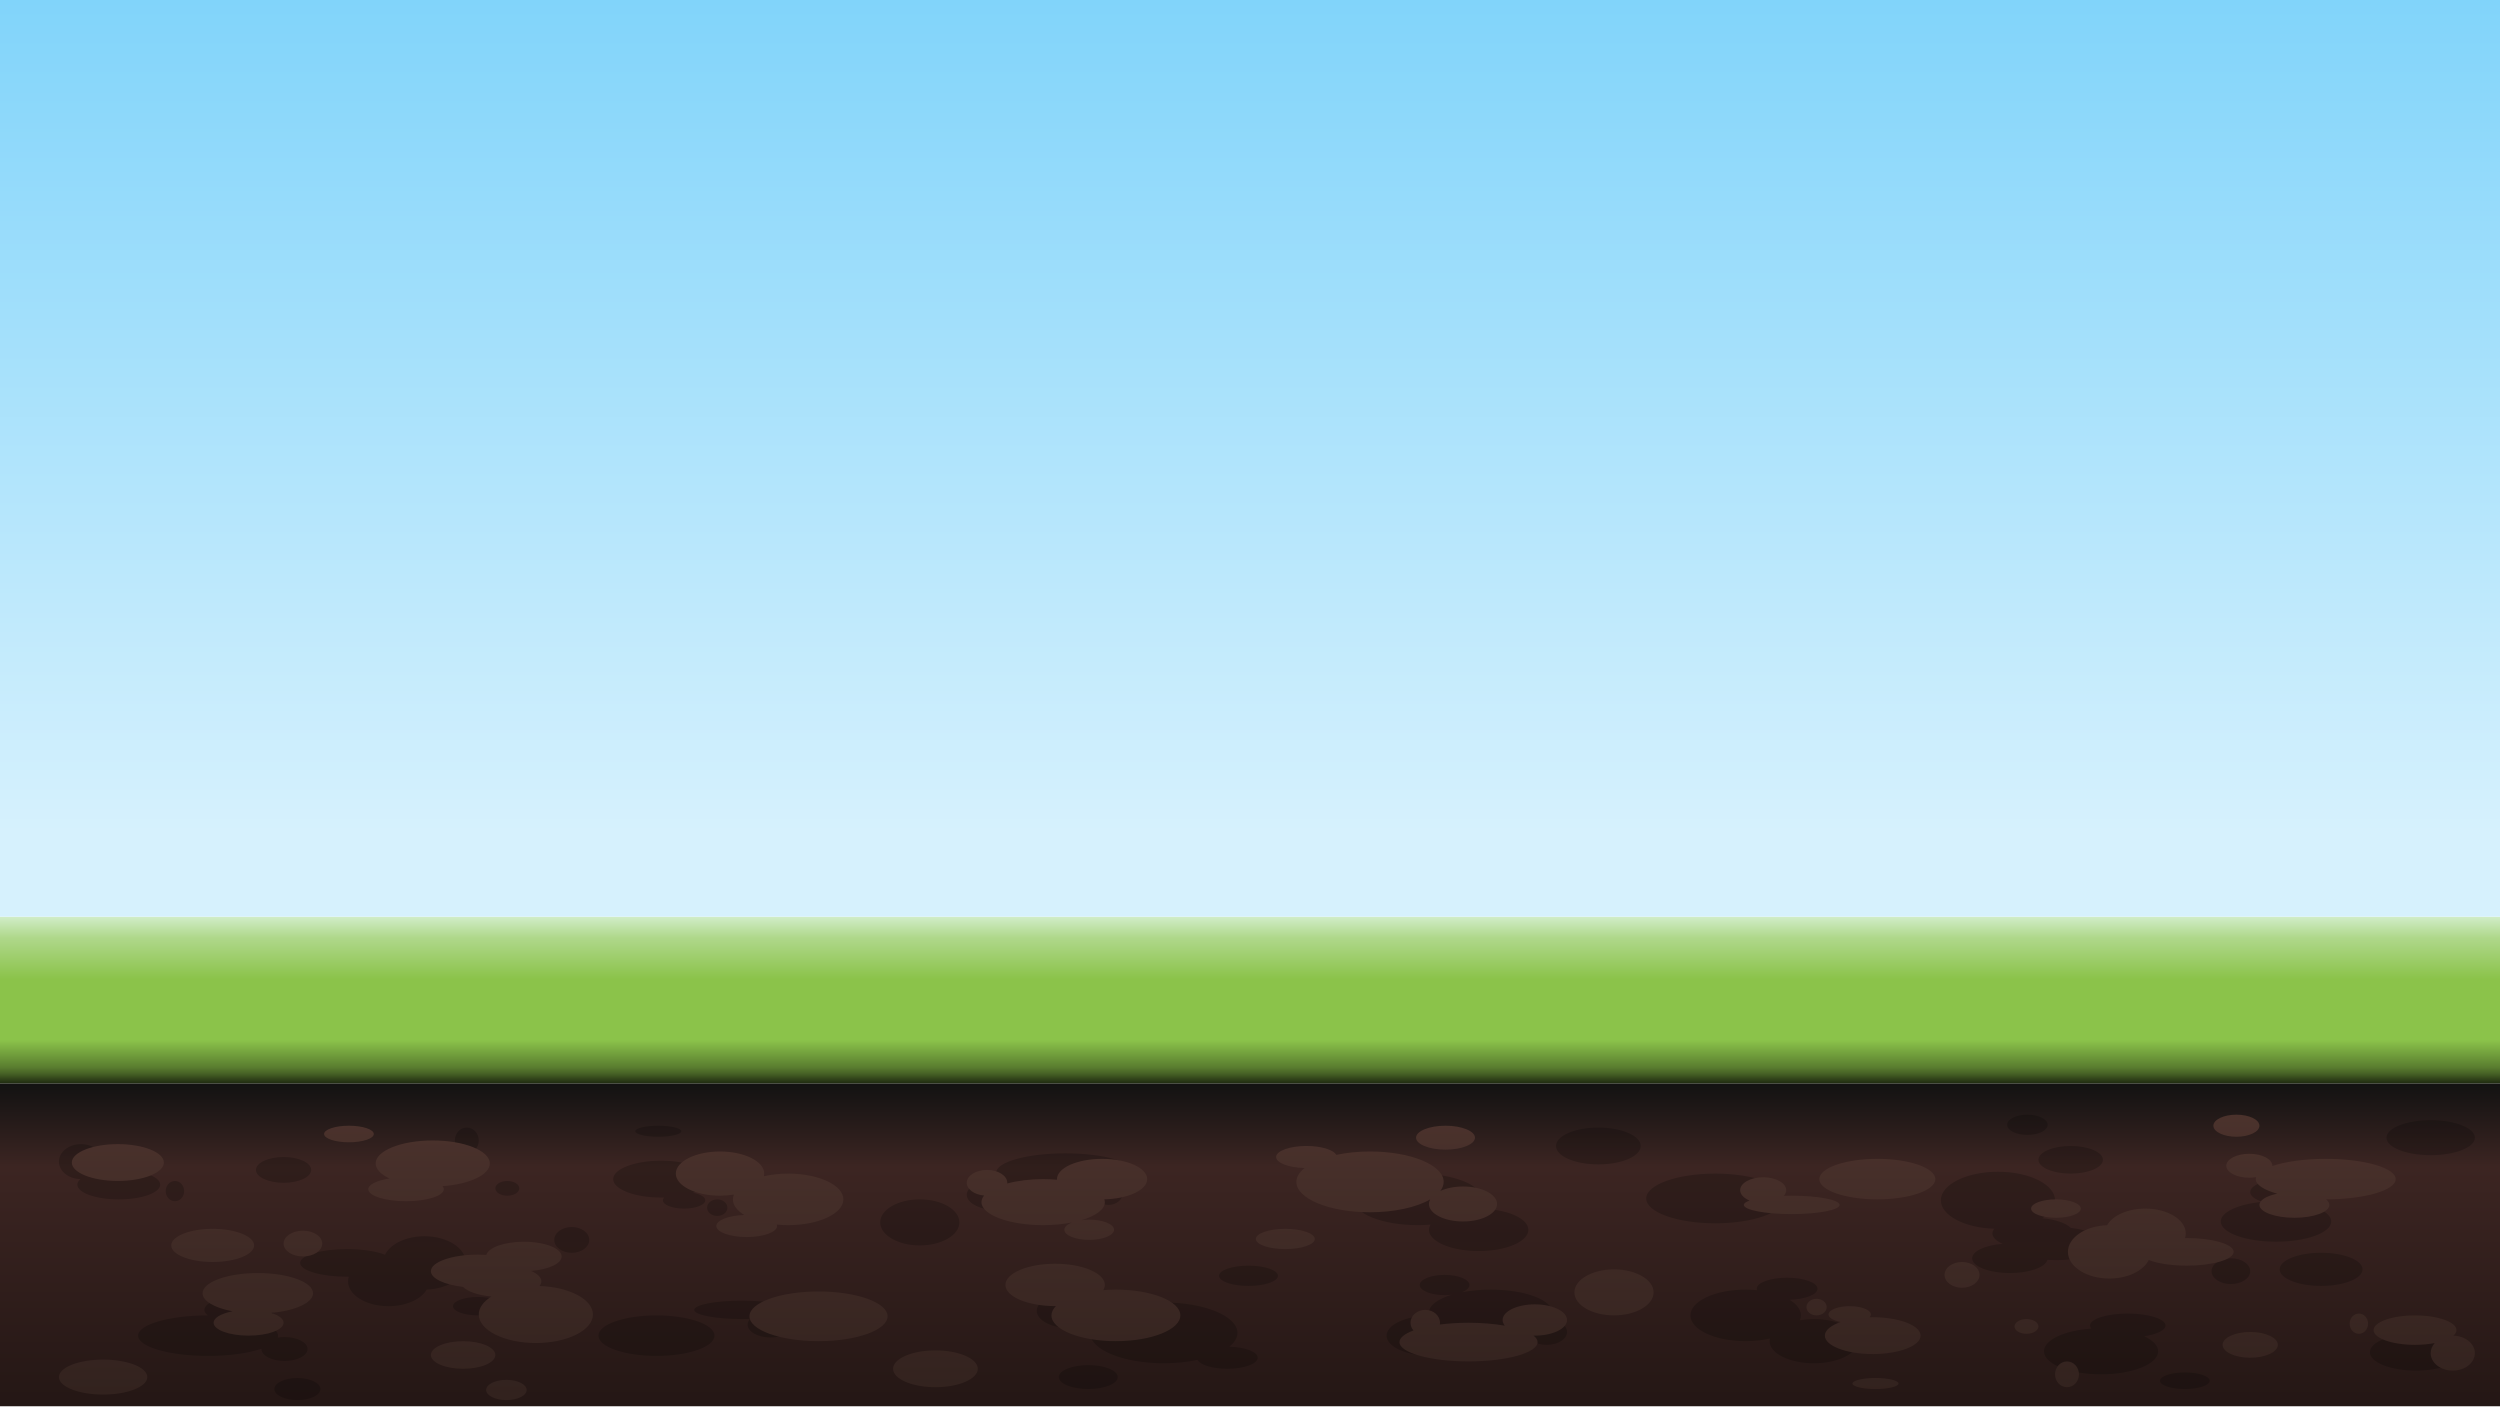
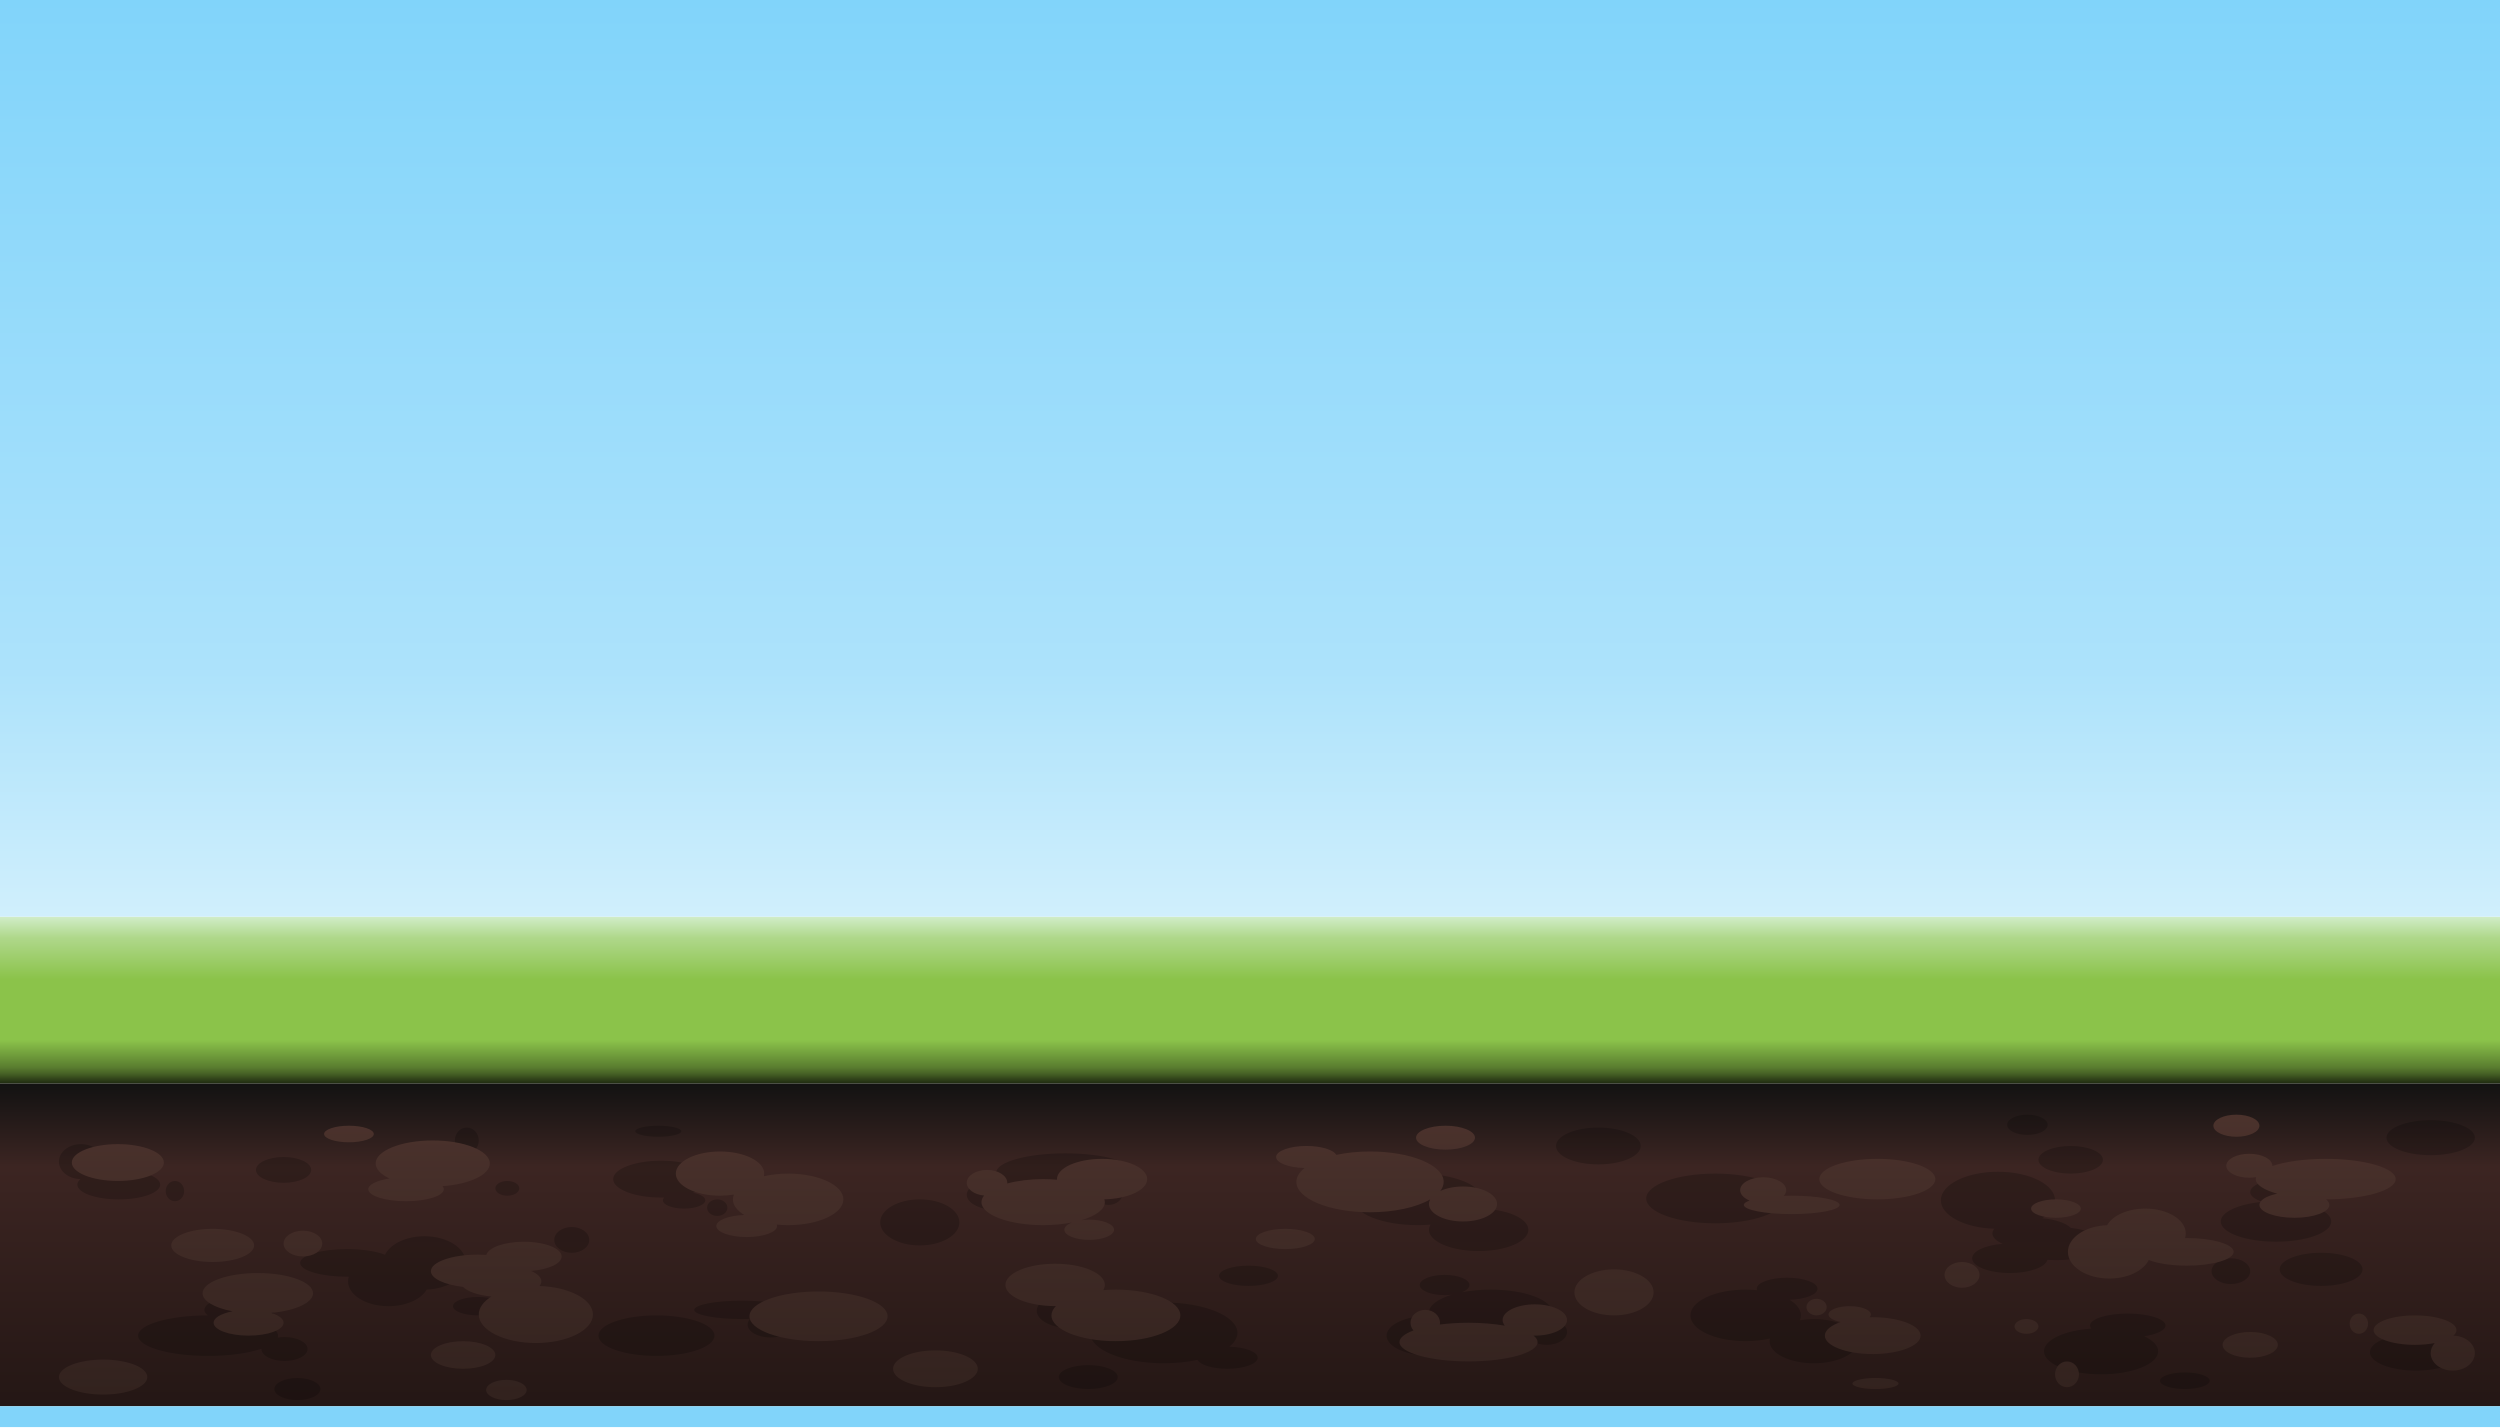
- <svg xmlns="http://www.w3.org/2000/svg" xmlns:xlink="http://www.w3.org/1999/xlink" width="1920" height="1080" viewBox="0 0 508 285.75" version="1.1" id="svg8">
+ <svg xmlns="http://www.w3.org/2000/svg" xmlns:xlink="http://www.w3.org/1999/xlink" width="1920" height="1096" viewBox="0 0 508 289.983" version="1.1" id="svg8">
  <defs id="defs2">
    <linearGradient id="linearGradient9805">
      <stop style="stop-color:#4e342e;stop-opacity:1;" offset="0" id="stop9801" />
      <stop style="stop-color:#32221e;stop-opacity:1" offset="1" id="stop9803" />
    </linearGradient>
    <linearGradient id="linearGradient4711">
      <stop style="stop-color:#81d4fa;stop-opacity:1;" offset="0" id="stop4707" />
-       <stop style="stop-color:#d6f1fd;stop-opacity:1" offset="1" id="stop4709" />
+       <stop id="stop14697" offset="0.727" style="stop-color:#ace2fb;stop-opacity:1;" />
+       <stop style="stop-color:#d0effc;stop-opacity:1" offset="1" id="stop4709" />
    </linearGradient>
    <linearGradient id="linearGradient4697">
      <stop style="stop-color:#d1edc8;stop-opacity:1" offset="0" id="stop4693" />
      <stop id="stop5268" offset="0.125" style="stop-color:#afd88b;stop-opacity:1;" />
      <stop id="stop4703" offset="0.375" style="stop-color:#8bc34a;stop-opacity:1;" />
      <stop id="stop4701" offset="0.741" style="stop-color:#8bc34a;stop-opacity:1;" />
      <stop style="stop-color:#5a7e30;stop-opacity:1;" offset="0.902" id="stop7453" />
      <stop id="stop7455" offset="0.943" style="stop-color:#466125;stop-opacity:1;" />
      <stop style="stop-color:#202b11;stop-opacity:1" offset="1" id="stop4695" />
    </linearGradient>
    <linearGradient id="linearGradient4648">
      <stop style="stop-color:#121212;stop-opacity:1" offset="0" id="stop4644" />
      <stop id="stop5266" offset="0.25" style="stop-color:#3c2522;stop-opacity:1;" />
      <stop style="stop-color:#231614;stop-opacity:1" offset="1" id="stop4646" />
    </linearGradient>
    <linearGradient xlink:href="#linearGradient4648" id="linearGradient4650" x1="237.067" y1="229.267" x2="237.067" y2="297" gradientUnits="userSpaceOnUse" gradientTransform="translate(0,2.116672)" />
    <linearGradient xlink:href="#linearGradient4697" id="linearGradient4699" x1="254" y1="195.4" x2="254" y2="229.267" gradientUnits="userSpaceOnUse" gradientTransform="translate(0,2.116672)" />
-     <linearGradient xlink:href="#linearGradient4711" id="linearGradient4713" x1="237.067" y1="9.133" x2="237.067" y2="178.467" gradientUnits="userSpaceOnUse" gradientTransform="translate(0,2.116672)" />
+     <linearGradient xlink:href="#linearGradient4711" id="linearGradient4713" x1="237.067" y1="9.133" x2="237.067" y2="195.4" gradientUnits="userSpaceOnUse" gradientTransform="translate(0,2.116672)" />
    <linearGradient xlink:href="#linearGradient9805" id="linearGradient9807" x1="237.067" y1="231.383" x2="237.067" y2="294.883" gradientUnits="userSpaceOnUse" />
  </defs>
  <g id="layer1" transform="translate(0,-11.24998)">
    <rect style="opacity:1;fill:url(#linearGradient4650);fill-opacity:1;stroke:none;stroke-width:1.058;stroke-linecap:round;stroke-linejoin:miter;stroke-miterlimit:2;stroke-dasharray:none;stroke-dashoffset:1;stroke-opacity:0.97" id="rect4516" width="508" height="65.617" x="0" y="231.383" />
-     <path style="opacity:0.2;fill:#000000;fill-opacity:1;stroke:none;stroke-width:3.999;stroke-linecap:round;stroke-linejoin:miter;stroke-miterlimit:2;stroke-dasharray:none;stroke-dashoffset:1;stroke-opacity:0.97" d="M 1557.049 856.068 A 15.556 7.778 0 0 0 1541.492 863.848 A 15.556 7.778 0 0 0 1557.049 871.625 A 15.556 7.778 0 0 0 1572.605 863.848 A 15.556 7.778 0 0 0 1557.049 856.068 z M 1866.762 860.312 A 33.941 13.435 0 0 0 1832.82 873.746 A 33.941 13.435 0 0 0 1866.762 887.182 A 33.941 13.435 0 0 0 1900.703 873.746 A 33.941 13.435 0 0 0 1866.762 860.312 z M 505.582 864.555 A 17.678 4.243 0 0 0 487.904 868.797 A 17.678 4.243 0 0 0 505.582 873.039 A 17.678 4.243 0 0 0 523.26 868.797 A 17.678 4.243 0 0 0 505.582 864.555 z M 358.504 865.969 A 9.192 9.899 0 0 0 349.311 875.867 A 9.192 9.899 0 0 0 358.504 885.768 A 9.192 9.899 0 0 0 367.695 875.867 A 9.192 9.899 0 0 0 358.504 865.969 z M 1227.537 865.969 A 32.527 14.142 0 0 0 1195.01 880.111 A 32.527 14.142 0 0 0 1227.537 894.252 A 32.527 14.142 0 0 0 1260.064 880.111 A 32.527 14.142 0 0 0 1227.537 865.969 z M 62.225 878.697 A 16.971 13.435 0 0 0 45.254 892.131 A 16.971 13.435 0 0 0 61.76 905.549 A 31.82 11.314 0 0 0 59.396 909.809 A 31.82 11.314 0 0 0 91.217 921.123 A 31.82 11.314 0 0 0 123.037 909.809 A 31.82 11.314 0 0 0 91.217 898.496 A 31.82 11.314 0 0 0 76.086 899.869 A 16.971 13.435 0 0 0 79.195 892.131 A 16.971 13.435 0 0 0 62.225 878.697 z M 1590.283 880.111 A 24.749 10.607 0 0 0 1565.535 890.717 A 24.749 10.607 0 0 0 1590.283 901.324 A 24.749 10.607 0 0 0 1615.031 890.717 A 24.749 10.607 0 0 0 1590.283 880.111 z M 818.123 885.768 A 53.033 14.849 0 0 0 765.09 900.617 A 53.033 14.849 0 0 0 768.211 905.592 A 24.749 12.021 0 0 0 767.211 905.566 A 24.749 12.021 0 0 0 742.463 917.588 A 24.749 12.021 0 0 0 767.211 929.607 A 24.749 12.021 0 0 0 791.959 917.588 A 24.749 12.021 0 0 0 790.277 913.232 A 53.033 14.849 0 0 0 818.123 915.467 A 53.033 14.849 0 0 0 840.164 914.102 A 11.314 9.899 0 0 0 840.043 915.467 A 11.314 9.899 0 0 0 851.357 925.365 A 11.314 9.899 0 0 0 862.67 915.467 A 11.314 9.899 0 0 0 860.41 909.547 A 53.033 14.849 0 0 0 871.156 900.617 A 53.033 14.849 0 0 0 818.123 885.768 z M 217.789 888.596 A 21.213 9.899 0 0 0 196.576 898.496 A 21.213 9.899 0 0 0 217.789 908.395 A 21.213 9.899 0 0 0 239.002 898.496 A 21.213 9.899 0 0 0 217.789 888.596 z M 507.703 891.424 A 36.77 14.142 0 0 0 470.934 905.566 A 36.77 14.142 0 0 0 507.703 919.709 A 36.77 14.142 0 0 0 510.098 919.676 A 16.263 6.364 0 0 0 509.117 921.83 A 16.263 6.364 0 0 0 525.381 928.193 A 16.263 6.364 0 0 0 541.645 921.83 A 16.263 6.364 0 0 0 532.256 916.07 A 36.77 14.142 0 0 0 544.473 905.566 A 36.77 14.142 0 0 0 507.703 891.424 z M 1534.422 899.91 A 43.841 21.92 0 0 0 1490.582 921.83 A 43.841 21.92 0 0 0 1531.617 943.68 A 31.113 12.021 0 0 0 1530.18 947.285 A 31.113 12.021 0 0 0 1538.107 955.279 A 28.991 11.314 0 0 0 1514.623 966.377 A 28.991 11.314 0 0 0 1543.613 977.691 A 28.991 11.314 0 0 0 1572.436 967.572 A 36.062 12.728 0 0 0 1578.969 967.791 A 36.062 12.728 0 0 0 1615.031 955.064 A 36.062 12.728 0 0 0 1590.348 942.996 A 31.113 12.021 0 0 0 1568.48 935.604 A 43.841 21.92 0 0 0 1578.262 921.83 A 43.841 21.92 0 0 0 1534.422 899.91 z M 1088.945 901.324 A 49.497 19.799 0 0 0 1039.447 921.123 A 49.497 19.799 0 0 0 1088.945 940.922 A 49.497 19.799 0 0 0 1098.658 940.516 A 38.184 16.263 0 0 0 1097.43 944.527 A 38.184 16.263 0 0 0 1135.613 960.791 A 38.184 16.263 0 0 0 1173.797 944.527 A 38.184 16.263 0 0 0 1135.613 928.266 A 38.184 16.263 0 0 0 1135.045 928.273 A 49.497 19.799 0 0 0 1138.441 921.123 A 49.497 19.799 0 0 0 1088.945 901.324 z M 1317.34 901.324 A 53.033 19.092 0 0 0 1264.307 920.416 A 53.033 19.092 0 0 0 1317.34 939.508 A 53.033 19.092 0 0 0 1370.373 920.416 A 53.033 19.092 0 0 0 1317.34 901.324 z M 1755.039 905.566 A 26.87 9.899 0 0 0 1728.168 915.467 A 26.87 9.899 0 0 0 1737.67 923.018 A 42.426 15.556 0 0 0 1705.541 938.094 A 42.426 15.556 0 0 0 1747.969 953.65 A 42.426 15.556 0 0 0 1790.395 938.094 A 42.426 15.556 0 0 0 1767.328 924.268 A 26.87 9.899 0 0 0 1781.908 915.467 A 26.87 9.899 0 0 0 1755.039 905.566 z M 134.35 906.98 A 7.071 7.778 0 0 0 127.279 914.76 A 7.071 7.778 0 0 0 134.35 922.537 A 7.071 7.778 0 0 0 141.422 914.76 A 7.071 7.778 0 0 0 134.35 906.98 z M 389.615 906.98 A 9.192 5.657 0 0 0 380.424 912.637 A 9.192 5.657 0 0 0 389.615 918.295 A 9.192 5.657 0 0 0 398.809 912.637 A 9.192 5.657 0 0 0 389.615 906.98 z M 550.836 921.123 A 7.778 6.364 0 0 0 543.059 927.486 A 7.778 6.364 0 0 0 550.836 933.852 A 7.778 6.364 0 0 0 558.615 927.486 A 7.778 6.364 0 0 0 550.836 921.123 z M 706.4 921.123 A 30.406 17.678 0 0 0 675.994 938.801 A 30.406 17.678 0 0 0 706.4 956.479 A 30.406 17.678 0 0 0 736.805 938.801 A 30.406 17.678 0 0 0 706.4 921.123 z M 439.113 942.336 A 13.435 9.899 0 0 0 425.678 952.236 A 13.435 9.899 0 0 0 439.113 962.135 A 13.435 9.899 0 0 0 452.549 952.236 A 13.435 9.899 0 0 0 439.113 942.336 z M 325.977 949.406 A 31.82 20.506 0 0 0 295.682 963.672 A 36.062 10.607 0 0 0 266.58 959.307 A 36.062 10.607 0 0 0 230.518 969.914 A 36.062 10.607 0 0 0 266.58 980.52 A 36.062 10.607 0 0 0 267.846 980.508 A 31.113 19.092 0 0 0 267.287 984.055 A 31.113 19.092 0 0 0 298.398 1003.146 A 31.113 19.092 0 0 0 327.717 990.379 A 31.82 20.506 0 0 0 357.797 969.914 A 31.82 20.506 0 0 0 325.977 949.406 z M 1782.617 962.135 A 31.82 12.728 0 0 0 1750.797 974.863 A 31.82 12.728 0 0 0 1782.617 987.592 A 31.82 12.728 0 0 0 1814.436 974.863 A 31.82 12.728 0 0 0 1782.617 962.135 z M 1713.32 966.377 A 14.849 9.899 0 0 0 1698.471 976.277 A 14.849 9.899 0 0 0 1713.32 986.176 A 14.849 9.899 0 0 0 1728.168 976.277 A 14.849 9.899 0 0 0 1713.32 966.377 z M 958.836 972.035 A 22.627 7.778 0 0 0 936.209 979.812 A 22.627 7.778 0 0 0 958.836 987.592 A 22.627 7.778 0 0 0 981.465 979.812 A 22.627 7.778 0 0 0 958.836 972.035 z M 1109.451 979.105 A 19.092 7.778 0 0 0 1090.359 986.883 A 19.092 7.778 0 0 0 1109.451 994.662 A 19.092 7.778 0 0 0 1115.248 994.285 A 47.376 17.678 0 0 0 1097.43 1008.098 A 47.376 17.678 0 0 0 1097.842 1010.246 A 34.648 15.556 0 0 0 1064.902 1025.775 A 34.648 15.556 0 0 0 1099.551 1041.33 A 34.648 15.556 0 0 0 1134.199 1025.775 A 34.648 15.556 0 0 0 1134.162 1025.305 A 47.376 17.678 0 0 0 1144.807 1025.775 A 47.376 17.678 0 0 0 1172.424 1022.434 A 15.556 9.899 0 0 0 1172.383 1022.945 A 15.556 9.899 0 0 0 1187.939 1032.846 A 15.556 9.899 0 0 0 1203.496 1022.945 A 15.556 9.899 0 0 0 1190.176 1013.162 A 47.376 17.678 0 0 0 1192.182 1008.098 A 47.376 17.678 0 0 0 1144.807 990.42 A 47.376 17.678 0 0 0 1122.754 992.463 A 19.092 7.778 0 0 0 1128.543 986.883 A 19.092 7.778 0 0 0 1109.451 979.105 z M 1372.494 981.277 A 23.335 8.485 0 0 0 1349.16 989.762 A 23.335 8.485 0 0 0 1349.381 990.848 A 42.426 19.799 0 0 0 1340.674 990.42 A 42.426 19.799 0 0 0 1298.248 1010.219 A 42.426 19.799 0 0 0 1340.674 1030.018 A 42.426 19.799 0 0 0 1359.33 1027.986 A 33.941 16.971 0 0 0 1359.059 1030.018 A 33.941 16.971 0 0 0 1393 1046.988 A 33.941 16.971 0 0 0 1426.941 1030.018 A 33.941 16.971 0 0 0 1393 1013.047 A 33.941 16.971 0 0 0 1382.328 1013.93 A 42.426 19.799 0 0 0 1383.102 1010.219 A 42.426 19.799 0 0 0 1374.377 998.217 A 23.335 8.485 0 0 0 1395.828 989.762 A 23.335 8.485 0 0 0 1372.494 981.277 z M 822.365 993.248 A 26.163 13.435 0 0 0 796.203 1006.684 A 26.163 13.435 0 0 0 822.365 1020.117 A 26.163 13.435 0 0 0 839.816 1016.67 A 56.569 23.335 0 0 0 837.215 1023.652 A 56.569 23.335 0 0 0 893.783 1046.988 A 56.569 23.335 0 0 0 919.701 1044.387 A 23.335 8.485 0 0 0 942.574 1051.23 A 23.335 8.485 0 0 0 965.908 1042.746 A 23.335 8.485 0 0 0 944.074 1034.287 A 56.569 23.335 0 0 0 950.352 1023.652 A 56.569 23.335 0 0 0 893.783 1000.318 A 56.569 23.335 0 0 0 847.574 1010.219 A 26.163 13.435 0 0 0 848.527 1006.684 A 26.163 13.435 0 0 0 822.365 993.248 z M 183.848 996.076 A 26.87 9.899 0 0 0 156.979 1005.977 A 26.87 9.899 0 0 0 159.602 1010.221 A 53.74 15.556 0 0 0 106.066 1025.775 A 53.74 15.556 0 0 0 159.807 1041.33 A 53.74 15.556 0 0 0 200.84 1035.818 A 17.678 9.192 0 0 0 200.818 1036.037 A 17.678 9.192 0 0 0 218.496 1045.23 A 17.678 9.192 0 0 0 236.174 1036.037 A 17.678 9.192 0 0 0 218.496 1026.846 A 17.678 9.192 0 0 0 213.289 1027.264 A 53.74 15.556 0 0 0 213.547 1025.775 A 53.74 15.556 0 0 0 197.053 1014.584 A 26.87 9.899 0 0 0 210.719 1005.977 A 26.87 9.899 0 0 0 183.848 996.076 z M 366.988 996.076 A 19.092 7.071 0 0 0 347.896 1003.146 A 19.092 7.071 0 0 0 366.988 1010.219 A 19.092 7.071 0 0 0 386.08 1003.146 A 19.092 7.071 0 0 0 366.988 996.076 z M 569.928 998.904 A 36.77 7.071 0 0 0 533.158 1005.977 A 36.77 7.071 0 0 0 569.928 1013.047 A 36.77 7.071 0 0 0 575.984 1012.947 A 17.678 9.899 0 0 0 574.17 1017.289 A 17.678 9.899 0 0 0 591.848 1027.189 A 17.678 9.899 0 0 0 609.525 1017.289 A 17.678 9.899 0 0 0 602.307 1009.322 A 36.77 7.071 0 0 0 606.697 1005.977 A 36.77 7.071 0 0 0 569.928 998.904 z M 1634.123 1008.805 A 28.991 9.192 0 0 0 1605.133 1017.996 A 28.991 9.192 0 0 0 1606.135 1020.377 A 43.841 17.678 0 0 0 1569.777 1037.795 A 43.841 17.678 0 0 0 1613.617 1055.473 A 43.841 17.678 0 0 0 1657.459 1037.795 A 43.841 17.678 0 0 0 1646.77 1026.262 A 28.991 9.192 0 0 0 1663.115 1017.996 A 28.991 9.192 0 0 0 1634.123 1008.805 z M 504.168 1010.219 A 44.548 15.556 0 0 0 459.619 1025.775 A 44.548 15.556 0 0 0 504.168 1041.33 A 44.548 15.556 0 0 0 548.715 1025.775 A 44.548 15.556 0 0 0 504.168 1010.219 z M 1855.449 1024.361 A 35.355 14.142 0 0 0 1820.094 1038.502 A 35.355 14.142 0 0 0 1855.449 1052.645 A 35.355 14.142 0 0 0 1890.803 1038.502 A 35.355 14.142 0 0 0 1855.449 1024.361 z M 835.801 1048.402 A 22.627 9.192 0 0 0 813.172 1057.594 A 22.627 9.192 0 0 0 835.801 1066.787 A 22.627 9.192 0 0 0 858.428 1057.594 A 22.627 9.192 0 0 0 835.801 1048.402 z M 1677.965 1054.059 A 19.092 6.364 0 0 0 1658.873 1060.422 A 19.092 6.364 0 0 0 1677.965 1066.787 A 19.092 6.364 0 0 0 1697.057 1060.422 A 19.092 6.364 0 0 0 1677.965 1054.059 z M 228.395 1058.301 A 17.678 8.485 0 0 0 210.719 1066.787 A 17.678 8.485 0 0 0 228.395 1075.272 A 17.678 8.485 0 0 0 246.072 1066.787 A 17.678 8.485 0 0 0 228.395 1058.301 z " transform="matrix(0.2645833,0,0,0.2645833,0,11.24998)" id="path4518" />
+     <path style="opacity:0.2;fill:#000000;fill-opacity:1;stroke:none;stroke-width:3.999;stroke-linecap:round;stroke-linejoin:miter;stroke-miterlimit:2;stroke-dasharray:none;stroke-dashoffset:1;stroke-opacity:0.97" d="m 1557.049,856.068 a 15.556,7.778 0 0 0 -15.557,7.779 15.556,7.778 0 0 0 15.557,7.777 15.556,7.778 0 0 0 15.557,-7.777 15.556,7.778 0 0 0 -15.557,-7.779 z m 309.713,4.244 a 33.941,13.435 0 0 0 -33.941,13.434 33.941,13.435 0 0 0 33.941,13.436 33.941,13.435 0 0 0 33.941,-13.436 33.941,13.435 0 0 0 -33.941,-13.434 z m -1361.18,4.242 a 17.678,4.243 0 0 0 -17.678,4.242 17.678,4.243 0 0 0 17.678,4.242 17.678,4.243 0 0 0 17.678,-4.242 17.678,4.243 0 0 0 -17.678,-4.242 z m -147.078,1.414 a 9.192,9.899 0 0 0 -9.193,9.898 9.192,9.899 0 0 0 9.193,9.9 9.192,9.899 0 0 0 9.191,-9.9 9.192,9.899 0 0 0 -9.191,-9.898 z m 869.033,0 a 32.527,14.142 0 0 0 -32.527,14.143 32.527,14.142 0 0 0 32.527,14.141 32.527,14.142 0 0 0 32.527,-14.141 32.527,14.142 0 0 0 -32.527,-14.143 z M 62.225,878.697 a 16.971,13.435 0 0 0 -16.971,13.434 16.971,13.435 0 0 0 16.506,13.418 31.82,11.314 0 0 0 -2.363,4.26 31.82,11.314 0 0 0 31.82,11.314 31.82,11.314 0 0 0 31.82,-11.314 31.82,11.314 0 0 0 -31.82,-11.312 31.82,11.314 0 0 0 -15.131,1.373 16.971,13.435 0 0 0 3.109,-7.738 16.971,13.435 0 0 0 -16.971,-13.434 z m 1528.059,1.414 a 24.749,10.607 0 0 0 -24.748,10.605 24.749,10.607 0 0 0 24.748,10.607 24.749,10.607 0 0 0 24.748,-10.607 24.749,10.607 0 0 0 -24.748,-10.605 z m -772.16,5.656 a 53.033,14.849 0 0 0 -53.033,14.85 53.033,14.849 0 0 0 3.121,4.975 24.749,12.021 0 0 0 -1,-0.025 24.749,12.021 0 0 0 -24.748,12.021 24.749,12.021 0 0 0 24.748,12.02 24.749,12.021 0 0 0 24.748,-12.02 24.749,12.021 0 0 0 -1.682,-4.355 53.033,14.849 0 0 0 27.846,2.234 53.033,14.849 0 0 0 22.041,-1.365 11.314,9.899 0 0 0 -0.121,1.365 11.314,9.899 0 0 0 11.314,9.898 11.314,9.899 0 0 0 11.312,-9.898 11.314,9.899 0 0 0 -2.26,-5.92 53.033,14.849 0 0 0 10.746,-8.93 53.033,14.849 0 0 0 -53.033,-14.85 z m -600.334,2.828 a 21.213,9.899 0 0 0 -21.213,9.9 21.213,9.899 0 0 0 21.213,9.898 21.213,9.899 0 0 0 21.213,-9.898 21.213,9.899 0 0 0 -21.213,-9.9 z m 289.914,2.828 a 36.77,14.142 0 0 0 -36.77,14.143 36.77,14.142 0 0 0 36.77,14.143 36.77,14.142 0 0 0 2.395,-0.033 16.263,6.364 0 0 0 -0.98,2.154 16.263,6.364 0 0 0 16.264,6.363 16.263,6.364 0 0 0 16.264,-6.363 16.263,6.364 0 0 0 -9.389,-5.76 36.77,14.142 0 0 0 12.217,-10.504 36.77,14.142 0 0 0 -36.77,-14.143 z m 1026.719,8.486 a 43.841,21.92 0 0 0 -43.84,21.92 43.841,21.92 0 0 0 41.035,21.85 31.113,12.021 0 0 0 -1.438,3.605 31.113,12.021 0 0 0 7.928,7.994 28.991,11.314 0 0 0 -23.484,11.098 28.991,11.314 0 0 0 28.99,11.314 28.991,11.314 0 0 0 28.822,-10.119 36.062,12.728 0 0 0 6.533,0.219 36.062,12.728 0 0 0 36.062,-12.727 36.062,12.728 0 0 0 -24.683,-12.068 31.113,12.021 0 0 0 -21.867,-7.393 43.841,21.92 0 0 0 9.781,-13.773 43.841,21.92 0 0 0 -43.84,-21.92 z m -445.477,1.414 a 49.497,19.799 0 0 0 -49.498,19.799 49.497,19.799 0 0 0 49.498,19.799 49.497,19.799 0 0 0 9.713,-0.406 38.184,16.263 0 0 0 -1.228,4.012 38.184,16.263 0 0 0 38.184,16.264 38.184,16.263 0 0 0 38.184,-16.264 38.184,16.263 0 0 0 -38.184,-16.262 38.184,16.263 0 0 0 -0.568,0.008 49.497,19.799 0 0 0 3.397,-7.15 49.497,19.799 0 0 0 -49.496,-19.799 z m 228.394,0 a 53.033,19.092 0 0 0 -53.033,19.092 53.033,19.092 0 0 0 53.033,19.092 53.033,19.092 0 0 0 53.033,-19.092 53.033,19.092 0 0 0 -53.033,-19.092 z m 437.699,4.242 a 26.87,9.899 0 0 0 -26.871,9.9 26.87,9.899 0 0 0 9.502,7.551 42.426,15.556 0 0 0 -32.129,15.076 42.426,15.556 0 0 0 42.428,15.557 42.426,15.556 0 0 0 42.426,-15.557 42.426,15.556 0 0 0 -23.066,-13.826 26.87,9.899 0 0 0 14.58,-8.801 26.87,9.899 0 0 0 -26.869,-9.9 z m -1620.689,1.414 a 7.071,7.778 0 0 0 -7.07,7.779 7.071,7.778 0 0 0 7.07,7.777 7.071,7.778 0 0 0 7.072,-7.777 7.071,7.778 0 0 0 -7.072,-7.779 z m 255.266,0 a 9.192,5.657 0 0 0 -9.191,5.656 9.192,5.657 0 0 0 9.191,5.658 9.192,5.657 0 0 0 9.193,-5.658 9.192,5.657 0 0 0 -9.193,-5.656 z m 161.221,14.143 a 7.778,6.364 0 0 0 -7.777,6.363 7.778,6.364 0 0 0 7.777,6.365 7.778,6.364 0 0 0 7.779,-6.365 7.778,6.364 0 0 0 -7.779,-6.363 z m 155.564,0 a 30.406,17.678 0 0 0 -30.406,17.678 30.406,17.678 0 0 0 30.406,17.678 30.406,17.678 0 0 0 30.404,-17.678 30.406,17.678 0 0 0 -30.404,-17.678 z m -267.287,21.213 a 13.435,9.899 0 0 0 -13.436,9.9 13.435,9.899 0 0 0 13.436,9.898 13.435,9.899 0 0 0 13.436,-9.898 13.435,9.899 0 0 0 -13.436,-9.9 z m -113.137,7.07 a 31.82,20.506 0 0 0 -30.295,14.266 36.062,10.607 0 0 0 -29.102,-4.365 36.062,10.607 0 0 0 -36.062,10.607 36.062,10.607 0 0 0 36.062,10.605 36.062,10.607 0 0 0 1.266,-0.012 31.113,19.092 0 0 0 -0.559,3.547 31.113,19.092 0 0 0 31.111,19.092 31.113,19.092 0 0 0 29.318,-12.768 31.82,20.506 0 0 0 30.08,-20.465 31.82,20.506 0 0 0 -31.82,-20.508 z m 1456.641,12.729 a 31.82,12.728 0 0 0 -31.82,12.729 31.82,12.728 0 0 0 31.82,12.729 31.82,12.728 0 0 0 31.818,-12.729 31.82,12.728 0 0 0 -31.818,-12.729 z m -69.297,4.242 a 14.849,9.899 0 0 0 -14.85,9.9 14.849,9.899 0 0 0 14.85,9.898 14.849,9.899 0 0 0 14.848,-9.898 14.849,9.899 0 0 0 -14.848,-9.9 z m -754.484,5.658 a 22.627,7.778 0 0 0 -22.627,7.777 22.627,7.778 0 0 0 22.627,7.779 22.627,7.778 0 0 0 22.629,-7.779 22.627,7.778 0 0 0 -22.629,-7.777 z m 150.615,7.07 a 19.092,7.778 0 0 0 -19.092,7.777 19.092,7.778 0 0 0 19.092,7.779 19.092,7.778 0 0 0 5.797,-0.377 47.376,17.678 0 0 0 -17.818,13.813 47.376,17.678 0 0 0 0.412,2.148 34.648,15.556 0 0 0 -32.94,15.529 34.648,15.556 0 0 0 34.648,15.555 34.648,15.556 0 0 0 34.648,-15.555 34.648,15.556 0 0 0 -0.037,-0.471 47.376,17.678 0 0 0 10.645,0.471 47.376,17.678 0 0 0 27.617,-3.342 15.556,9.899 0 0 0 -0.041,0.512 15.556,9.899 0 0 0 15.557,9.9 15.556,9.899 0 0 0 15.557,-9.9 15.556,9.899 0 0 0 -13.32,-9.783 47.376,17.678 0 0 0 2.006,-5.064 47.376,17.678 0 0 0 -47.375,-17.678 47.376,17.678 0 0 0 -22.053,2.043 19.092,7.778 0 0 0 5.789,-5.58 19.092,7.778 0 0 0 -19.092,-7.777 z m 263.043,2.172 a 23.335,8.485 0 0 0 -23.334,8.484 23.335,8.485 0 0 0 0.221,1.086 42.426,19.799 0 0 0 -8.707,-0.428 42.426,19.799 0 0 0 -42.426,19.799 42.426,19.799 0 0 0 42.426,19.799 42.426,19.799 0 0 0 18.656,-2.031 33.941,16.971 0 0 0 -0.272,2.031 33.941,16.971 0 0 0 33.941,16.971 33.941,16.971 0 0 0 33.941,-16.971 33.941,16.971 0 0 0 -33.941,-16.971 33.941,16.971 0 0 0 -10.672,0.883 42.426,19.799 0 0 0 0.773,-3.711 42.426,19.799 0 0 0 -8.725,-12.002 23.335,8.485 0 0 0 21.451,-8.455 23.335,8.485 0 0 0 -23.334,-8.484 z m -550.129,11.971 a 26.163,13.435 0 0 0 -26.162,13.436 26.163,13.435 0 0 0 26.162,13.434 26.163,13.435 0 0 0 17.451,-3.447 56.569,23.335 0 0 0 -2.602,6.982 56.569,23.335 0 0 0 56.568,23.336 56.569,23.335 0 0 0 25.918,-2.602 23.335,8.485 0 0 0 22.873,6.844 23.335,8.485 0 0 0 23.334,-8.484 23.335,8.485 0 0 0 -21.834,-8.459 56.569,23.335 0 0 0 6.277,-10.635 56.569,23.335 0 0 0 -56.568,-23.334 56.569,23.335 0 0 0 -46.209,9.9 26.163,13.435 0 0 0 0.953,-3.535 26.163,13.435 0 0 0 -26.162,-13.436 z m -638.518,2.828 a 26.87,9.899 0 0 0 -26.869,9.9 26.87,9.899 0 0 0 2.623,4.244 53.74,15.556 0 0 0 -53.535,15.555 53.74,15.556 0 0 0 53.74,15.555 53.74,15.556 0 0 0 41.033,-5.512 17.678,9.192 0 0 0 -0.021,0.219 17.678,9.192 0 0 0 17.678,9.193 17.678,9.192 0 0 0 17.678,-9.193 17.678,9.192 0 0 0 -17.678,-9.191 17.678,9.192 0 0 0 -5.207,0.418 53.74,15.556 0 0 0 0.258,-1.488 53.74,15.556 0 0 0 -16.494,-11.191 26.87,9.899 0 0 0 13.666,-8.607 26.87,9.899 0 0 0 -26.871,-9.9 z m 183.141,0 a 19.092,7.071 0 0 0 -19.092,7.07 19.092,7.071 0 0 0 19.092,7.072 19.092,7.071 0 0 0 19.092,-7.072 19.092,7.071 0 0 0 -19.092,-7.07 z m 202.939,2.828 a 36.77,7.071 0 0 0 -36.77,7.072 36.77,7.071 0 0 0 36.77,7.07 36.77,7.071 0 0 0 6.057,-0.1 17.678,9.899 0 0 0 -1.814,4.342 17.678,9.899 0 0 0 17.678,9.9 17.678,9.899 0 0 0 17.678,-9.9 17.678,9.899 0 0 0 -7.219,-7.967 36.77,7.071 0 0 0 4.391,-3.346 36.77,7.071 0 0 0 -36.77,-7.072 z m 1064.195,9.9 a 28.991,9.192 0 0 0 -28.99,9.191 28.991,9.192 0 0 0 1.002,2.381 43.841,17.678 0 0 0 -36.358,17.418 43.841,17.678 0 0 0 43.84,17.678 43.841,17.678 0 0 0 43.842,-17.678 43.841,17.678 0 0 0 -10.69,-11.533 28.991,9.192 0 0 0 16.346,-8.266 28.991,9.192 0 0 0 -28.992,-9.191 z m -1129.955,1.414 a 44.548,15.556 0 0 0 -44.549,15.557 44.548,15.556 0 0 0 44.549,15.555 44.548,15.556 0 0 0 44.547,-15.555 44.548,15.556 0 0 0 -44.547,-15.557 z m 1351.281,14.143 a 35.355,14.142 0 0 0 -35.355,14.141 35.355,14.142 0 0 0 35.355,14.143 35.355,14.142 0 0 0 35.353,-14.143 35.355,14.142 0 0 0 -35.353,-14.141 z m -1019.648,24.041 a 22.627,9.192 0 0 0 -22.629,9.191 22.627,9.192 0 0 0 22.629,9.193 22.627,9.192 0 0 0 22.627,-9.193 22.627,9.192 0 0 0 -22.627,-9.191 z m 842.164,5.656 a 19.092,6.364 0 0 0 -19.092,6.363 19.092,6.364 0 0 0 19.092,6.365 19.092,6.364 0 0 0 19.092,-6.365 19.092,6.364 0 0 0 -19.092,-6.363 z m -1449.57,4.242 a 17.678,8.485 0 0 0 -17.676,8.486 17.678,8.485 0 0 0 17.676,8.484 17.678,8.485 0 0 0 17.678,-8.484 17.678,8.485 0 0 0 -17.678,-8.486 z" transform="matrix(0.2645833,0,0,0.2645833,0,11.24998)" id="path4518" />
    <circle style="opacity:1;fill:#5d4037;fill-opacity:1;stroke:none;stroke-width:3.999;stroke-linecap:round;stroke-linejoin:miter;stroke-miterlimit:2;stroke-dasharray:none;stroke-dashoffset:1;stroke-opacity:0.97" id="path4580" cx="0" cy="0" r="0" transform="matrix(0.2645833,0,0,0.2645833,0,11.24998)" />
    <rect style="opacity:1;fill:url(#linearGradient4699);fill-opacity:1;stroke:none;stroke-width:1.058;stroke-linecap:round;stroke-linejoin:miter;stroke-miterlimit:2;stroke-dasharray:none;stroke-dashoffset:1;stroke-opacity:0.97" id="rect4681" width="508" height="33.867" x="0" y="197.517" />
    <rect style="opacity:1;fill:url(#linearGradient4713);fill-opacity:1;stroke:none;stroke-width:1.058;stroke-linecap:round;stroke-linejoin:miter;stroke-miterlimit:2;stroke-dasharray:none;stroke-dashoffset:1;stroke-opacity:0.97" id="rect4705" width="508" height="186.267" x="0" y="11.25" />
    <path id="path9797" d="m 102.899,295.749 a 4.116,2.058 0 0 0 4.116,-2.058 4.116,2.058 0 0 0 -4.116,-2.058 4.116,2.058 0 0 0 -4.116,2.058 4.116,2.058 0 0 0 4.116,2.058 z m -81.945,-1.123 a 8.98,3.555 0 0 0 8.98,-3.554 8.98,3.555 0 0 0 -8.98,-3.555 8.98,3.555 0 0 0 -8.98,3.555 8.98,3.555 0 0 0 8.98,3.554 z m 360.145,-1.122 a 4.677,1.123 0 0 0 4.677,-1.122 4.677,1.123 0 0 0 -4.677,-1.122 4.677,1.123 0 0 0 -4.677,1.122 4.677,1.123 0 0 0 4.677,1.122 z m 38.914,-0.374 a 2.432,2.619 0 0 0 2.432,-2.619 2.432,2.619 0 0 0 -2.432,-2.619 2.432,2.619 0 0 0 -2.432,2.619 2.432,2.619 0 0 0 2.432,2.619 z m -229.932,0 a 8.606,3.742 0 0 0 8.606,-3.742 8.606,3.742 0 0 0 -8.606,-3.741 8.606,3.742 0 0 0 -8.606,3.741 8.606,3.742 0 0 0 8.606,3.742 z m 308.322,-3.368 a 4.49,3.555 0 0 0 4.49,-3.554 4.49,3.555 0 0 0 -4.367,-3.55 8.419,2.993 0 0 0 0.625,-1.127 8.419,2.993 0 0 0 -8.419,-2.994 8.419,2.993 0 0 0 -8.419,2.994 8.419,2.993 0 0 0 8.419,2.993 8.419,2.993 0 0 0 4.003,-0.363 4.49,3.555 0 0 0 -0.823,2.047 4.49,3.555 0 0 0 4.49,3.554 z M 94.105,289.388 a 6.548,2.806 0 0 0 6.548,-2.806 6.548,2.806 0 0 0 -6.548,-2.807 6.548,2.806 0 0 0 -6.548,2.807 6.548,2.806 0 0 0 6.548,2.806 z m 204.301,-1.497 a 14.032,3.929 0 0 0 14.032,-3.929 14.032,3.929 0 0 0 -0.826,-1.316 6.548,3.181 0 0 0 0.265,0.007 6.548,3.181 0 0 0 6.548,-3.181 6.548,3.181 0 0 0 -6.548,-3.18 6.548,3.181 0 0 0 -6.548,3.18 6.548,3.181 0 0 0 0.445,1.152 14.032,3.929 0 0 0 -7.368,-0.591 14.032,3.929 0 0 0 -5.832,0.361 2.993,2.619 0 0 0 0.032,-0.361 2.993,2.619 0 0 0 -2.994,-2.619 2.993,2.619 0 0 0 -2.993,2.619 2.993,2.619 0 0 0 0.598,1.566 14.032,3.929 0 0 0 -2.843,2.363 14.032,3.929 0 0 0 14.032,3.929 z m 158.838,-0.748 a 5.613,2.619 0 0 0 5.613,-2.619 5.613,2.619 0 0 0 -5.613,-2.619 5.613,2.619 0 0 0 -5.613,2.619 5.613,2.619 0 0 0 5.613,2.619 z M 380.538,286.394 a 9.729,3.742 0 0 0 9.729,-3.742 9.729,3.742 0 0 0 -9.729,-3.742 9.729,3.742 0 0 0 -0.634,0.009 4.303,1.684 0 0 0 0.259,-0.57 4.303,1.684 0 0 0 -4.303,-1.684 4.303,1.684 0 0 0 -4.303,1.684 4.303,1.684 0 0 0 2.484,1.524 9.729,3.742 0 0 0 -3.232,2.779 9.729,3.742 0 0 0 9.729,3.742 z m -271.653,-2.245 a 11.599,5.8 0 0 0 11.599,-5.8 11.599,5.8 0 0 0 -10.857,-5.781 8.232,3.181 0 0 0 0.38,-0.954 8.232,3.181 0 0 0 -2.098,-2.115 7.671,2.993 0 0 0 6.214,-2.936 7.671,2.993 0 0 0 -7.67,-2.994 7.671,2.993 0 0 0 -7.626,2.677 9.542,3.368 0 0 0 -1.729,-0.058 9.542,3.368 0 0 0 -9.542,3.367 9.542,3.368 0 0 0 6.531,3.193 8.232,3.181 0 0 0 5.786,1.956 11.599,5.8 0 0 0 -2.588,3.644 11.599,5.8 0 0 0 11.599,5.8 z m 117.866,-0.374 a 13.096,5.238 0 0 0 13.096,-5.238 13.096,5.238 0 0 0 -13.096,-5.238 13.096,5.238 0 0 0 -2.57,0.107 10.103,4.303 0 0 0 0.325,-1.061 10.103,4.303 0 0 0 -10.103,-4.303 10.103,4.303 0 0 0 -10.103,4.303 10.103,4.303 0 0 0 10.103,4.303 10.103,4.303 0 0 0 0.15,-0.002 13.096,5.238 0 0 0 -0.899,1.892 13.096,5.238 0 0 0 13.096,5.238 z m -60.429,0 a 14.032,5.051 0 0 0 14.032,-5.051 14.032,5.051 0 0 0 -14.032,-5.051 14.032,5.051 0 0 0 -14.032,5.051 14.032,5.051 0 0 0 14.032,5.051 z M 50.514,282.653 a 7.109,2.619 0 0 0 7.11,-2.619 7.109,2.619 0 0 0 -2.514,-1.998 11.225,4.116 0 0 0 8.501,-3.989 11.225,4.116 0 0 0 -11.226,-4.116 11.225,4.116 0 0 0 -11.225,4.116 11.225,4.116 0 0 0 6.103,3.658 7.109,2.619 0 0 0 -3.858,2.329 7.109,2.619 0 0 0 7.109,2.619 z M 479.321,282.278 a 1.871,2.058 0 0 0 1.871,-2.058 1.871,2.058 0 0 0 -1.871,-2.058 1.871,2.058 0 0 0 -1.871,2.058 1.871,2.058 0 0 0 1.871,2.058 z m -67.539,0 a 2.432,1.497 0 0 0 2.432,-1.497 2.432,1.497 0 0 0 -2.432,-1.497 2.432,1.497 0 0 0 -2.432,1.497 2.432,1.497 0 0 0 2.432,1.497 z m -42.656,-3.742 a 2.058,1.684 0 0 0 2.058,-1.684 2.058,1.684 0 0 0 -2.058,-1.684 2.058,1.684 0 0 0 -2.058,1.684 2.058,1.684 0 0 0 2.058,1.684 z m -41.16,0 a 8.045,4.677 0 0 0 8.045,-4.677 8.045,4.677 0 0 0 -8.045,-4.677 8.045,4.677 0 0 0 -8.044,4.677 8.045,4.677 0 0 0 8.044,4.677 z m 70.72,-5.613 a 3.555,2.619 0 0 0 3.555,-2.619 3.555,2.619 0 0 0 -3.555,-2.619 3.555,2.619 0 0 0 -3.555,2.619 3.555,2.619 0 0 0 3.555,2.619 z m 29.934,-1.871 a 8.419,5.426 0 0 0 8.016,-3.774 9.542,2.806 0 0 0 7.7,1.155 9.542,2.806 0 0 0 9.542,-2.807 9.542,2.806 0 0 0 -9.542,-2.806 9.542,2.806 0 0 0 -0.335,0.003 8.232,5.051 0 0 0 0.148,-0.938 8.232,5.051 0 0 0 -8.232,-5.051 8.232,5.051 0 0 0 -7.757,3.378 8.419,5.426 0 0 0 -7.959,5.415 8.419,5.426 0 0 0 8.419,5.426 z M 43.217,267.685 a 8.419,3.368 0 0 0 8.419,-3.368 8.419,3.368 0 0 0 -8.419,-3.368 8.419,3.368 0 0 0 -8.419,3.368 8.419,3.368 0 0 0 8.419,3.368 z m 18.335,-1.122 a 3.929,2.619 0 0 0 3.929,-2.619 3.929,2.619 0 0 0 -3.929,-2.619 3.929,2.619 0 0 0 -3.928,2.619 3.929,2.619 0 0 0 3.928,2.619 z m 199.624,-1.497 a 5.987,2.058 0 0 0 5.987,-2.058 5.987,2.058 0 0 0 -5.987,-2.058 5.987,2.058 0 0 0 -5.987,2.058 5.987,2.058 0 0 0 5.987,2.058 z m -39.85,-1.871 a 5.051,2.058 0 0 0 5.051,-2.058 5.051,2.058 0 0 0 -5.051,-2.058 5.051,2.058 0 0 0 -1.534,0.1 12.535,4.677 0 0 0 4.714,-3.655 12.535,4.677 0 0 0 -0.109,-0.568 9.167,4.116 0 0 0 8.715,-4.109 9.167,4.116 0 0 0 -9.167,-4.116 9.167,4.116 0 0 0 -9.167,4.116 9.167,4.116 0 0 0 0.01,0.125 12.535,4.677 0 0 0 -2.816,-0.125 12.535,4.677 0 0 0 -7.307,0.884 4.116,2.619 0 0 0 0.011,-0.135 4.116,2.619 0 0 0 -4.116,-2.619 4.116,2.619 0 0 0 -4.116,2.619 4.116,2.619 0 0 0 3.524,2.588 12.535,4.677 0 0 0 -0.531,1.34 12.535,4.677 0 0 0 12.535,4.677 12.535,4.677 0 0 0 5.835,-0.541 5.051,2.058 0 0 0 -1.532,1.476 5.051,2.058 0 0 0 5.051,2.058 z m -69.597,-0.575 a 6.174,2.245 0 0 0 6.174,-2.245 6.174,2.245 0 0 0 -0.058,-0.287 11.225,5.238 0 0 0 2.304,0.113 11.225,5.238 0 0 0 11.225,-5.238 11.225,5.238 0 0 0 -11.225,-5.238 11.225,5.238 0 0 0 -4.936,0.537 8.98,4.49 0 0 0 0.072,-0.537 8.98,4.49 0 0 0 -8.98,-4.49 8.98,4.49 0 0 0 -8.98,4.49 8.98,4.49 0 0 0 8.98,4.49 8.98,4.49 0 0 0 2.824,-0.234 11.225,5.238 0 0 0 -0.205,0.982 11.225,5.238 0 0 0 2.308,3.176 6.174,2.245 0 0 0 -5.676,2.237 6.174,2.245 0 0 0 6.174,2.245 z m 145.555,-3.167 a 6.922,3.555 0 0 0 6.922,-3.555 6.922,3.555 0 0 0 -6.922,-3.554 6.922,3.555 0 0 0 -4.617,0.912 14.967,6.174 0 0 0 0.688,-1.847 14.967,6.174 0 0 0 -14.967,-6.174 14.967,6.174 0 0 0 -6.857,0.688 6.174,2.245 0 0 0 -6.052,-1.811 6.174,2.245 0 0 0 -6.174,2.245 6.174,2.245 0 0 0 5.777,2.238 14.967,6.174 0 0 0 -1.661,2.814 14.967,6.174 0 0 0 14.967,6.174 14.967,6.174 0 0 0 12.226,-2.619 6.922,3.555 0 0 0 -0.252,0.935 6.922,3.555 0 0 0 6.922,3.555 z m 168.941,-0.748 a 7.109,2.619 0 0 0 7.109,-2.619 7.109,2.619 0 0 0 -0.694,-1.123 14.219,4.116 0 0 0 14.165,-4.116 14.219,4.116 0 0 0 -14.219,-4.116 14.219,4.116 0 0 0 -10.857,1.458 4.677,2.432 0 0 0 0.006,-0.058 4.677,2.432 0 0 0 -4.677,-2.432 4.677,2.432 0 0 0 -4.677,2.432 4.677,2.432 0 0 0 4.677,2.432 4.677,2.432 0 0 0 1.378,-0.111 14.219,4.116 0 0 0 -0.068,0.394 14.219,4.116 0 0 0 4.364,2.961 7.109,2.619 0 0 0 -3.616,2.277 7.109,2.619 0 0 0 7.11,2.619 z m -48.456,0 a 5.051,1.871 0 0 0 5.051,-1.871 5.051,1.871 0 0 0 -5.051,-1.871 5.051,1.871 0 0 0 -5.051,1.871 5.051,1.871 0 0 0 5.051,1.871 z m -53.694,-0.748 a 9.729,1.871 0 0 0 9.729,-1.871 9.729,1.871 0 0 0 -9.729,-1.871 9.729,1.871 0 0 0 -1.602,0.026 4.677,2.619 0 0 0 0.48,-1.149 4.677,2.619 0 0 0 -4.677,-2.619 4.677,2.619 0 0 0 -4.677,2.619 4.677,2.619 0 0 0 1.91,2.108 9.729,1.871 0 0 0 -1.162,0.885 9.729,1.871 0 0 0 9.729,1.871 z M 82.506,255.337 a 7.671,2.432 0 0 0 7.67,-2.432 7.671,2.432 0 0 0 -0.265,-0.63 11.599,4.677 0 0 0 9.62,-4.608 11.599,4.677 0 0 0 -11.599,-4.677 11.599,4.677 0 0 0 -11.6,4.677 11.599,4.677 0 0 0 2.828,3.051 7.671,2.432 0 0 0 -4.325,2.187 7.671,2.432 0 0 0 7.671,2.432 z m 298.967,-0.374 a 11.787,4.116 0 0 0 11.787,-4.116 11.787,4.116 0 0 0 -11.787,-4.116 11.787,4.116 0 0 0 -11.786,4.116 11.787,4.116 0 0 0 11.786,4.116 z M 23.947,251.221 a 9.354,3.742 0 0 0 9.354,-3.741 9.354,3.742 0 0 0 -9.354,-3.742 9.354,3.742 0 0 0 -9.354,3.742 9.354,3.742 0 0 0 9.354,3.741 z m 269.782,-6.361 a 5.987,2.432 0 0 0 5.987,-2.432 5.987,2.432 0 0 0 -5.987,-2.432 5.987,2.432 0 0 0 -5.987,2.432 5.987,2.432 0 0 0 5.987,2.432 z M 70.906,243.364 a 5.051,1.684 0 0 0 5.051,-1.684 5.051,1.684 0 0 0 -5.051,-1.684 5.051,1.684 0 0 0 -5.051,1.684 5.051,1.684 0 0 0 5.051,1.684 z m 383.532,-1.122 a 4.677,2.245 0 0 0 4.677,-2.245 4.677,2.245 0 0 0 -4.677,-2.245 4.677,2.245 0 0 0 -4.677,2.245 4.677,2.245 0 0 0 4.677,2.245 z" style="opacity:1;fill:url(#linearGradient9807);fill-opacity:1;stroke:none;stroke-width:1.058;stroke-linecap:round;stroke-linejoin:miter;stroke-miterlimit:2;stroke-dasharray:none;stroke-dashoffset:1;stroke-opacity:0.97" />
+     <rect style="opacity:1;fill:#81d4fa;fill-opacity:1;stroke:none;stroke-width:1.058;stroke-linecap:round;stroke-linejoin:miter;stroke-miterlimit:2;stroke-dasharray:none;stroke-dashoffset:1;stroke-opacity:0.97" id="rect14695" width="508" height="4.233" x="0" y="297" />
  </g>
</svg>
